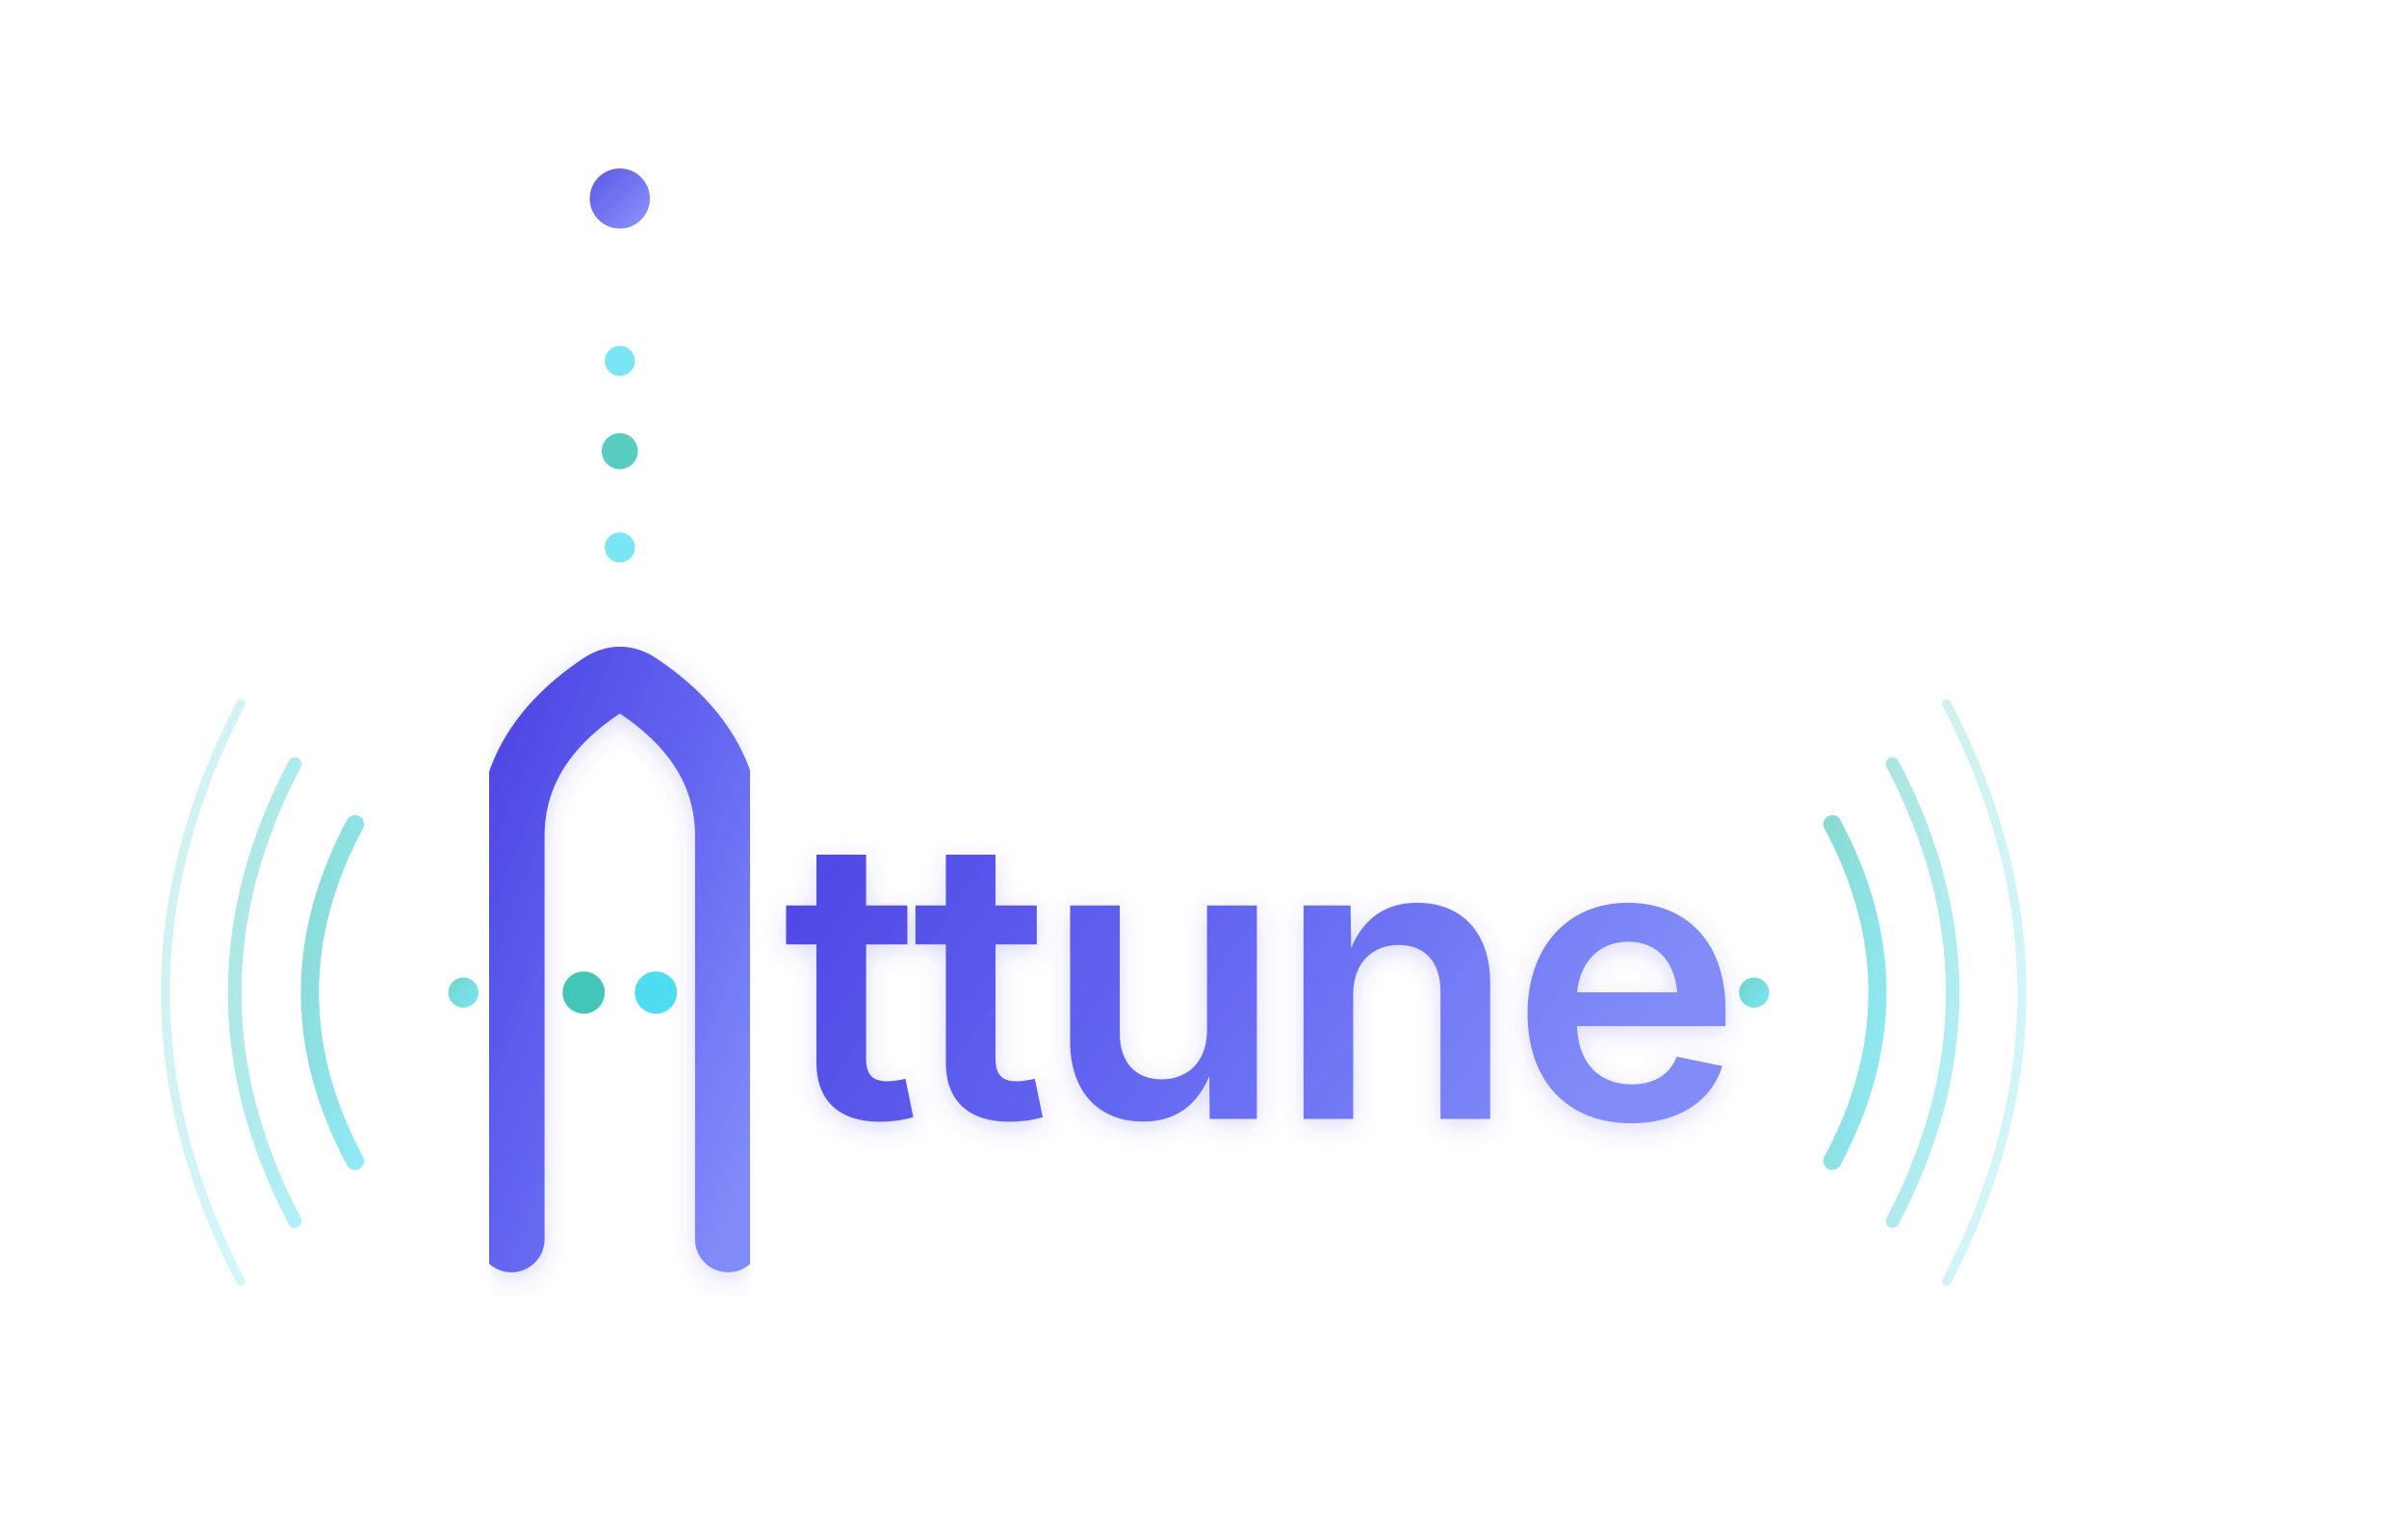
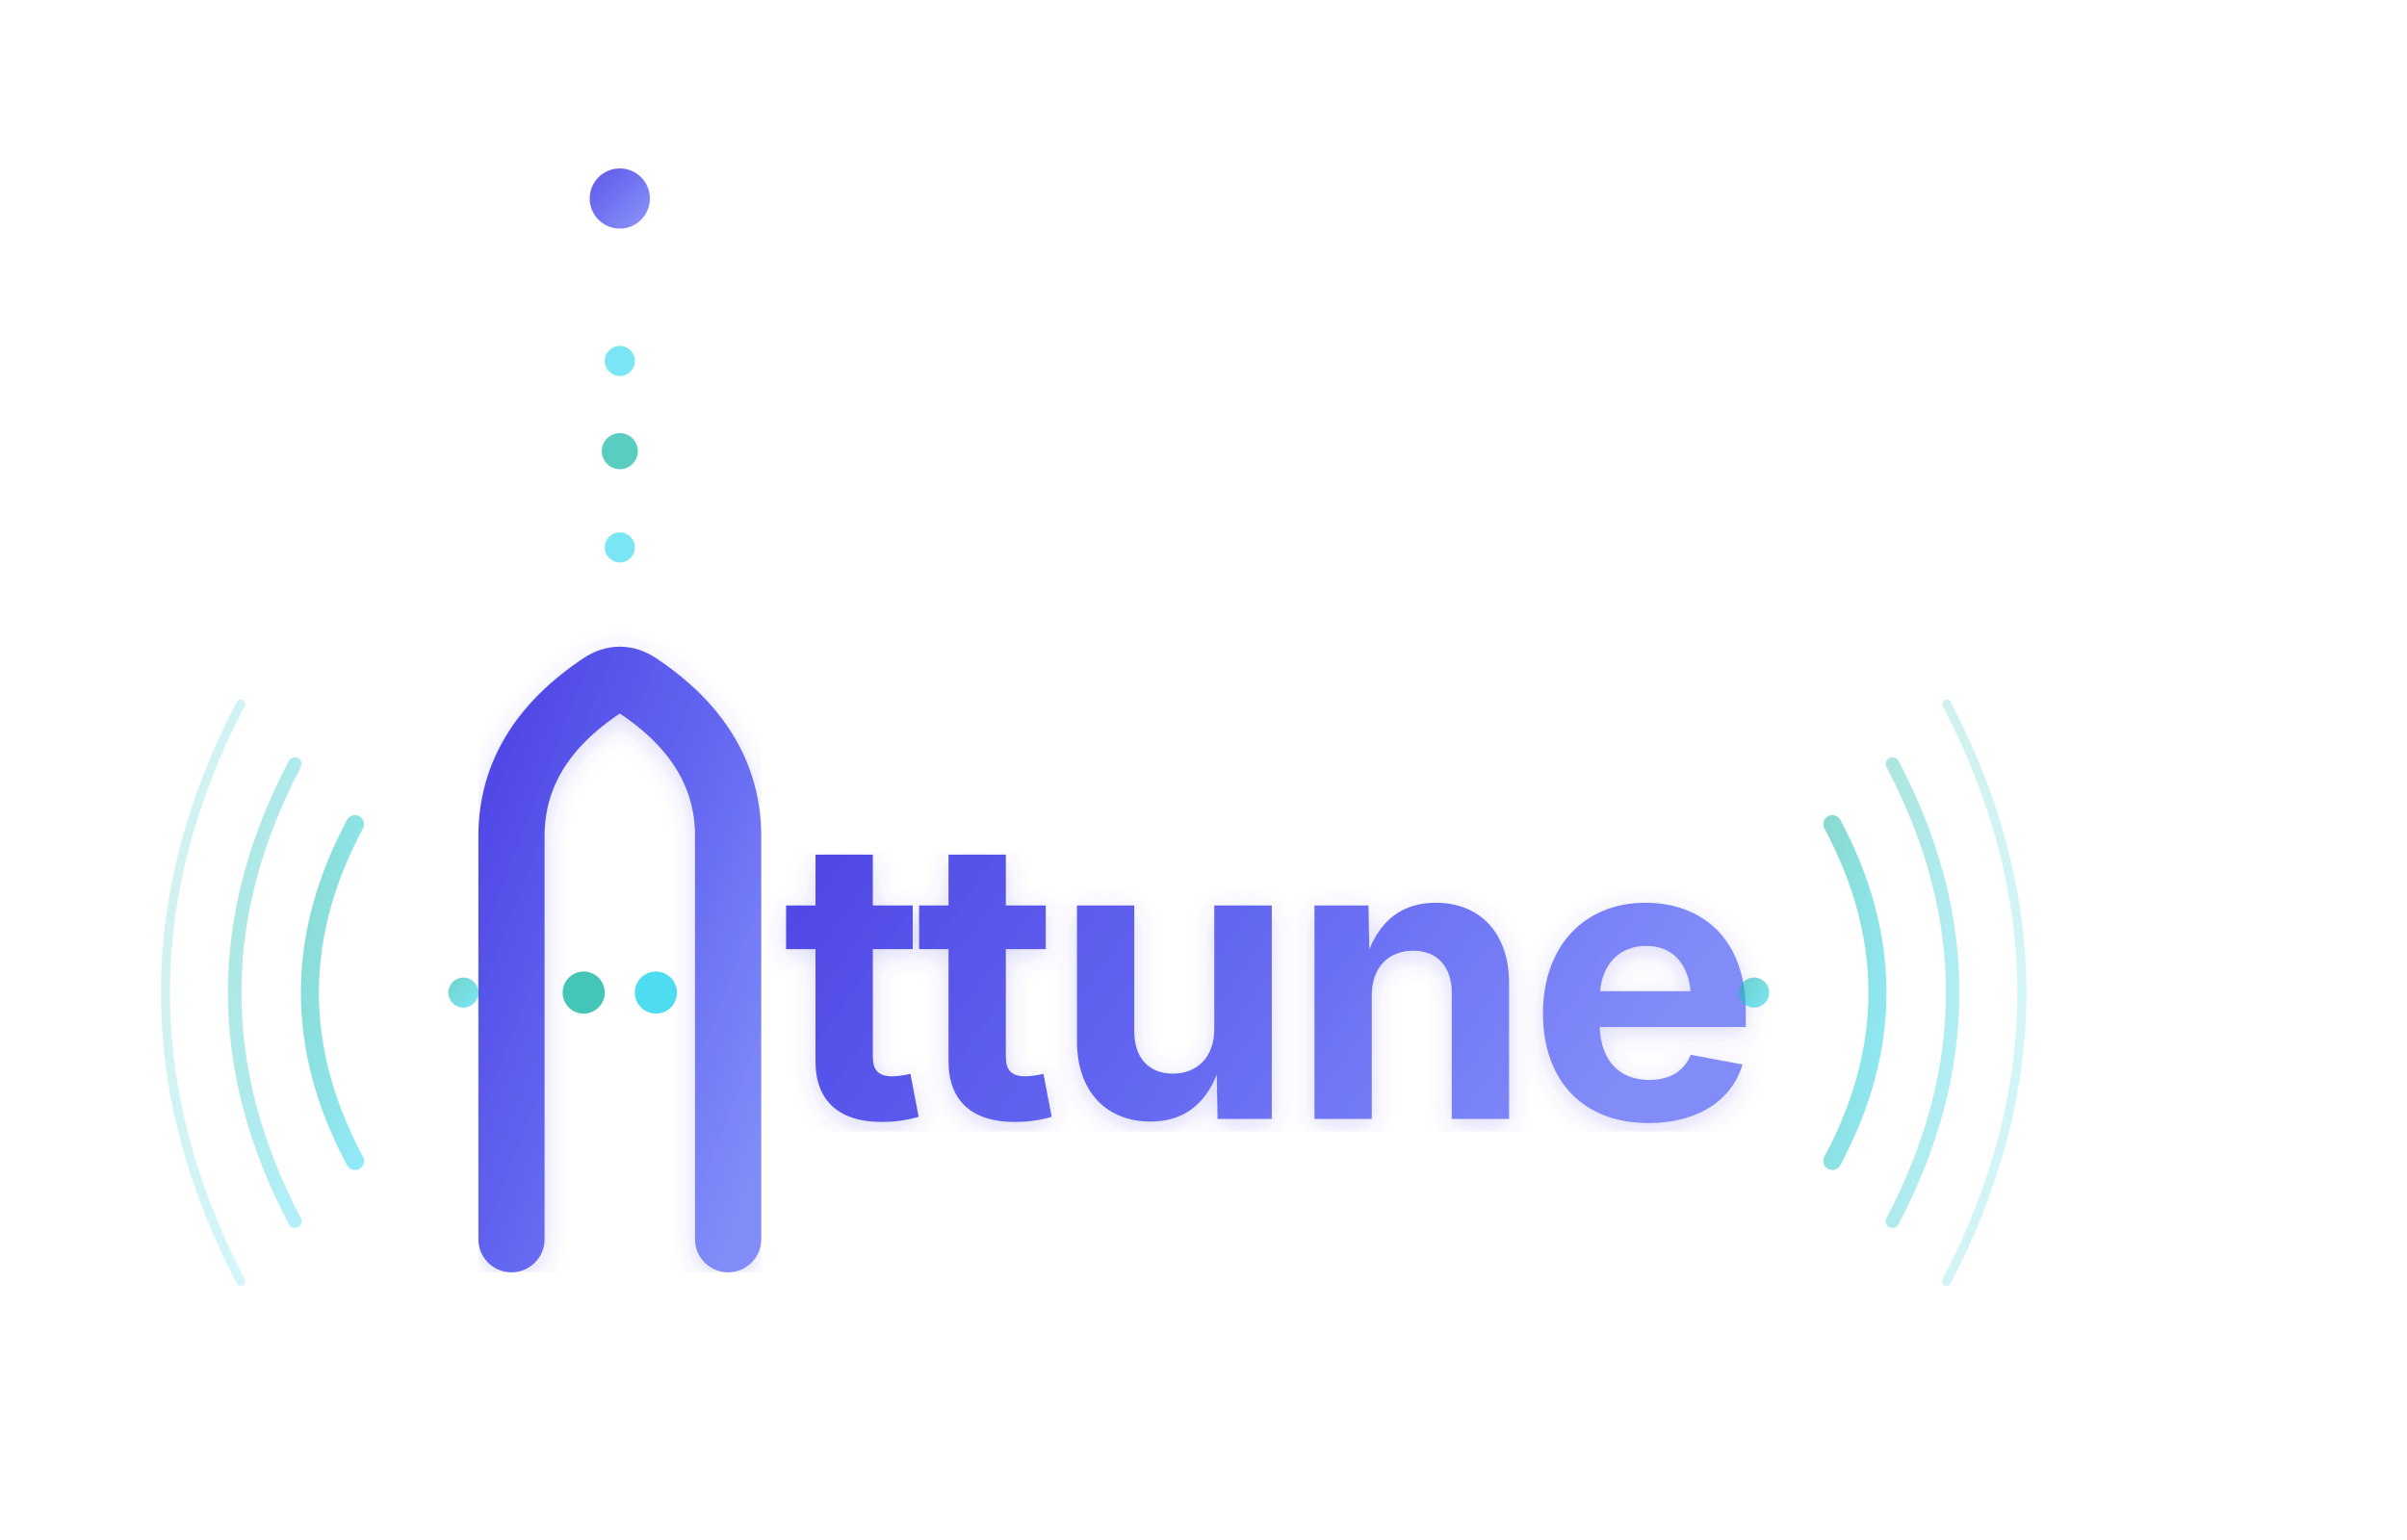
- <svg xmlns="http://www.w3.org/2000/svg" viewBox="0 0 800 512" width="800" height="512">
-   <defs>
+ <svg xmlns="http://www.w3.org/2000/svg" viewBox="0 0 800 512" width="800" height="512" version="1.1" id="svg25">
+   <defs id="defs11">
    <linearGradient id="grad-primary" x1="0%" y1="0%" x2="100%" y2="100%">
-       <stop offset="0%" stop-color="#4F46E5" />
-       <stop offset="50%" stop-color="#6366F1" />
-       <stop offset="100%" stop-color="#818CF8" />
+       <stop offset="0%" stop-color="#4F46E5" id="stop1" />
+       <stop offset="50%" stop-color="#6366F1" id="stop2" />
+       <stop offset="100%" stop-color="#818CF8" id="stop3" />
    </linearGradient>
    <linearGradient id="grad-accent" x1="0%" y1="0%" x2="100%" y2="100%">
-       <stop offset="0%" stop-color="#14B8A6" />
-       <stop offset="100%" stop-color="#22D3EE" />
+       <stop offset="0%" stop-color="#14B8A6" id="stop4" />
+       <stop offset="100%" stop-color="#22D3EE" id="stop5" />
    </linearGradient>
    <linearGradient id="grad-glow" x1="0%" y1="0%" x2="100%" y2="100%">
-       <stop offset="0%" stop-color="#818CF8" />
-       <stop offset="50%" stop-color="#6366F1" />
-       <stop offset="100%" stop-color="#14B8A6" />
+       <stop offset="0%" stop-color="#818CF8" id="stop6" />
+       <stop offset="50%" stop-color="#6366F1" id="stop7" />
+       <stop offset="100%" stop-color="#14B8A6" id="stop8" />
    </linearGradient>
    <linearGradient id="grad-text" x1="0%" y1="0%" x2="100%" y2="20%">
-       <stop offset="0%" stop-color="#4F46E5" />
-       <stop offset="50%" stop-color="#6366F1" />
-       <stop offset="100%" stop-color="#818CF8" />
+       <stop offset="0%" stop-color="#4F46E5" id="stop9" />
+       <stop offset="50%" stop-color="#6366F1" id="stop10" />
+       <stop offset="100%" stop-color="#818CF8" id="stop11" />
    </linearGradient>
-     <filter id="shadow" x="-10%" y="-10%" width="120%" height="120%">
+     <filter id="shadow" x="-0.153" y="-0.032" width="1.306" height="1.064">
      <feDropShadow dx="0" dy="2" stdDeviation="4" flood-color="#4F46E5" flood-opacity="0.2" />
    </filter>
  </defs>
-   <g transform="translate(0,0)">
+   <g transform="translate(0,0)" id="g11">
    <animateTransform attributeName="transform" type="translate" values="0 0; -4 0; 0 0" dur="3s" repeatCount="indefinite" />
-     <path d="M 118 274 Q 88 330 118 386" fill="none" stroke="url(#grad-accent)" stroke-width="6" stroke-linecap="round" opacity="0.5">
+     <path d="M 118 274 Q 88 330 118 386" fill="none" stroke="url(#grad-accent)" stroke-width="6" stroke-linecap="round" opacity="0.5" id="path11">
      <animate attributeName="opacity" values="0.3;0.6;0.3" dur="3s" repeatCount="indefinite" />
      <animate attributeName="stroke-width" values="4;8;4" dur="3s" repeatCount="indefinite" />
    </path>
  </g>
-   <g transform="translate(0,0)">
+   <g transform="translate(0,0)" id="g12">
    <animateTransform attributeName="transform" type="translate" values="0 0; -5 0; 0 0" dur="3s" begin="0.3s" repeatCount="indefinite" />
-     <path d="M 98 254 Q 58 330 98 406" fill="none" stroke="url(#grad-accent)" stroke-width="4.5" stroke-linecap="round" opacity="0.35">
+     <path d="M 98 254 Q 58 330 98 406" fill="none" stroke="url(#grad-accent)" stroke-width="4.5" stroke-linecap="round" opacity="0.35" id="path12">
      <animate attributeName="opacity" values="0.2;0.45;0.2" dur="3s" begin="0.3s" repeatCount="indefinite" />
      <animate attributeName="stroke-width" values="3;6;3" dur="3s" begin="0.3s" repeatCount="indefinite" />
    </path>
  </g>
-   <g transform="translate(0,0)">
+   <g transform="translate(0,0)" id="g13">
    <animateTransform attributeName="transform" type="translate" values="0 0; -6 0; 0 0" dur="3s" begin="0.6s" repeatCount="indefinite" />
-     <path d="M 80 234 Q 30 330 80 426" fill="none" stroke="url(#grad-accent)" stroke-width="3" stroke-linecap="round" opacity="0.2">
+     <path d="M 80 234 Q 30 330 80 426" fill="none" stroke="url(#grad-accent)" stroke-width="3" stroke-linecap="round" opacity="0.2" id="path13">
      <animate attributeName="opacity" values="0.1;0.3;0.1" dur="3s" begin="0.6s" repeatCount="indefinite" />
      <animate attributeName="stroke-width" values="2;4;2" dur="3s" begin="0.6s" repeatCount="indefinite" />
    </path>
  </g>
-   <g filter="url(#shadow)">
-     <path d="M 170 412 L 170 278 Q 170 248 200 228 Q 206 224 212 228 Q 242 248 242 278 L 242 412" fill="none" stroke="url(#grad-primary)" stroke-width="22" stroke-linecap="round" stroke-linejoin="round" />
-     <path d="M 206 70 L 206 224" fill="none" stroke="url(#grad-primary)" stroke-width="22" stroke-linecap="round" />
-     <path d="M 174 330 L 238 330" fill="none" stroke="url(#grad-primary)" stroke-width="14" stroke-linecap="round" />
+   <g filter="url(#shadow)" id="g16">
+     <path d="M 170 412 L 170 278 Q 170 248 200 228 Q 206 224 212 228 Q 242 248 242 278 L 242 412" fill="none" stroke="url(#grad-primary)" stroke-width="22" stroke-linecap="round" stroke-linejoin="round" id="path14" />
+     <path d="M 206 70 L 206 224" fill="none" stroke="url(#grad-primary)" stroke-width="22" stroke-linecap="round" id="path15" />
+     <path d="M 174 330 L 238 330" fill="none" stroke="url(#grad-primary)" stroke-width="14" stroke-linecap="round" id="path16" />
  </g>
-   <circle cx="206" cy="120" r="5" fill="#22D3EE" opacity="0.6">
+   <circle cx="206" cy="120" r="5" fill="#22D3EE" opacity="0.6" id="circle16">
    <animate attributeName="opacity" values="0.3;0.7;0.3" dur="2.5s" begin="0.2s" repeatCount="indefinite" />
    <animate attributeName="r" values="3;6;3" dur="2.5s" begin="0.2s" repeatCount="indefinite" />
  </circle>
-   <circle cx="206" cy="150" r="6" fill="#14B8A6" opacity="0.7">
+   <circle cx="206" cy="150" r="6" fill="#14B8A6" opacity="0.7" id="circle17">
    <animate attributeName="opacity" values="0.4;0.8;0.4" dur="2.5s" begin="0.6s" repeatCount="indefinite" />
    <animate attributeName="r" values="4;7;4" dur="2.5s" begin="0.6s" repeatCount="indefinite" />
  </circle>
-   <circle cx="206" cy="182" r="5" fill="#22D3EE" opacity="0.6">
+   <circle cx="206" cy="182" r="5" fill="#22D3EE" opacity="0.6" id="circle18">
    <animate attributeName="opacity" values="0.3;0.7;0.3" dur="2.5s" begin="1.0s" repeatCount="indefinite" />
    <animate attributeName="r" values="3;6;3" dur="2.5s" begin="1.0s" repeatCount="indefinite" />
  </circle>
-   <circle cx="194" cy="330" r="7" fill="#14B8A6" opacity="0.8">
+   <circle cx="194" cy="330" r="7" fill="#14B8A6" opacity="0.8" id="circle19">
    <animate attributeName="r" values="5;8;5" dur="2s" repeatCount="indefinite" />
    <animate attributeName="opacity" values="0.6;1;0.6" dur="2s" repeatCount="indefinite" />
  </circle>
-   <circle cx="218" cy="330" r="7" fill="#22D3EE" opacity="0.8">
+   <circle cx="218" cy="330" r="7" fill="#22D3EE" opacity="0.8" id="circle20">
    <animate attributeName="r" values="5;8;5" dur="2s" begin="0.5s" repeatCount="indefinite" />
    <animate attributeName="opacity" values="0.6;1;0.6" dur="2s" begin="0.5s" repeatCount="indefinite" />
  </circle>
-   <circle cx="154" cy="330" r="5" fill="url(#grad-accent)" opacity="0.6">
+   <circle cx="154" cy="330" r="5" fill="url(#grad-accent)" opacity="0.6" id="circle21">
    <animate attributeName="opacity" values="0.3;0.7;0.3" dur="2.5s" begin="0.5s" repeatCount="indefinite" />
    <animate attributeName="r" values="3;6;3" dur="2.5s" begin="0.5s" repeatCount="indefinite" />
  </circle>
-   <line x1="169" y1="330" x2="159" y2="330" stroke="url(#grad-accent)" stroke-width="2" stroke-linecap="round" opacity="0.5" />
-   <circle cx="206" cy="66" r="10" fill="url(#grad-primary)" opacity="0.9" />
-   <text x="260" y="372" font-family="'Inter', 'Segoe UI', 'Helvetica Neue', Arial, sans-serif" font-size="130" font-weight="600" letter-spacing="-2" fill="url(#grad-text)" filter="url(#shadow)">ttune</text>
-   <circle cx="583" cy="330" r="5" fill="url(#grad-accent)" opacity="0.6">
+   <line x1="169" y1="330" x2="159" y2="330" stroke="url(#grad-accent)" stroke-width="2" stroke-linecap="round" opacity="0.5" id="line21" />
+   <circle cx="206" cy="66" r="10" fill="url(#grad-primary)" opacity="0.9" id="circle22" />
+   <text x="260" y="372" font-family="'Inter', 'Segoe UI', 'Helvetica Neue', Arial, sans-serif" font-size="130" font-weight="600" letter-spacing="-2" fill="url(#grad-text)" filter="url(#shadow)" id="text22" style="-inkscape-font-specification:'Inter Bold';font-family:Inter;font-weight:bold;font-style:normal;font-stretch:normal;font-variant:normal">ttune</text>
+   <circle cx="583" cy="330" r="5" fill="url(#grad-accent)" opacity="0.6" id="circle23">
    <animate attributeName="opacity" values="0.3;0.7;0.3" dur="2.5s" repeatCount="indefinite" />
    <animate attributeName="r" values="3;6;3" dur="2.5s" repeatCount="indefinite" />
  </circle>
-   <line x1="570" y1="330" x2="578" y2="330" stroke="url(#grad-accent)" stroke-width="2" stroke-linecap="round" opacity="0.5" />
-   <g transform="translate(0,0)">
+   <line x1="570" y1="330" x2="578" y2="330" stroke="url(#grad-accent)" stroke-width="2" stroke-linecap="round" opacity="0.5" id="line23" />
+   <g transform="translate(0,0)" id="g23">
    <animateTransform attributeName="transform" type="translate" values="0 0; 4 0; 0 0" dur="3s" repeatCount="indefinite" />
-     <path d="M 609 274 Q 639 330 609 386" fill="none" stroke="url(#grad-accent)" stroke-width="6" stroke-linecap="round" opacity="0.5">
+     <path d="M 609 274 Q 639 330 609 386" fill="none" stroke="url(#grad-accent)" stroke-width="6" stroke-linecap="round" opacity="0.5" id="path23">
      <animate attributeName="opacity" values="0.3;0.6;0.3" dur="3s" repeatCount="indefinite" />
      <animate attributeName="stroke-width" values="4;8;4" dur="3s" repeatCount="indefinite" />
    </path>
  </g>
-   <g transform="translate(0,0)">
+   <g transform="translate(0,0)" id="g24">
    <animateTransform attributeName="transform" type="translate" values="0 0; 5 0; 0 0" dur="3s" begin="0.3s" repeatCount="indefinite" />
-     <path d="M 629 254 Q 669 330 629 406" fill="none" stroke="url(#grad-accent)" stroke-width="4.5" stroke-linecap="round" opacity="0.35">
+     <path d="M 629 254 Q 669 330 629 406" fill="none" stroke="url(#grad-accent)" stroke-width="4.5" stroke-linecap="round" opacity="0.35" id="path24">
      <animate attributeName="opacity" values="0.2;0.45;0.2" dur="3s" begin="0.3s" repeatCount="indefinite" />
      <animate attributeName="stroke-width" values="3;6;3" dur="3s" begin="0.3s" repeatCount="indefinite" />
    </path>
  </g>
-   <g transform="translate(0,0)">
+   <g transform="translate(0,0)" id="g25">
    <animateTransform attributeName="transform" type="translate" values="0 0; 6 0; 0 0" dur="3s" begin="0.6s" repeatCount="indefinite" />
-     <path d="M 647 234 Q 697 330 647 426" fill="none" stroke="url(#grad-accent)" stroke-width="3" stroke-linecap="round" opacity="0.2">
+     <path d="M 647 234 Q 697 330 647 426" fill="none" stroke="url(#grad-accent)" stroke-width="3" stroke-linecap="round" opacity="0.2" id="path25">
      <animate attributeName="opacity" values="0.1;0.3;0.1" dur="3s" begin="0.6s" repeatCount="indefinite" />
      <animate attributeName="stroke-width" values="2;4;2" dur="3s" begin="0.6s" repeatCount="indefinite" />
    </path>
  </g>
</svg>
